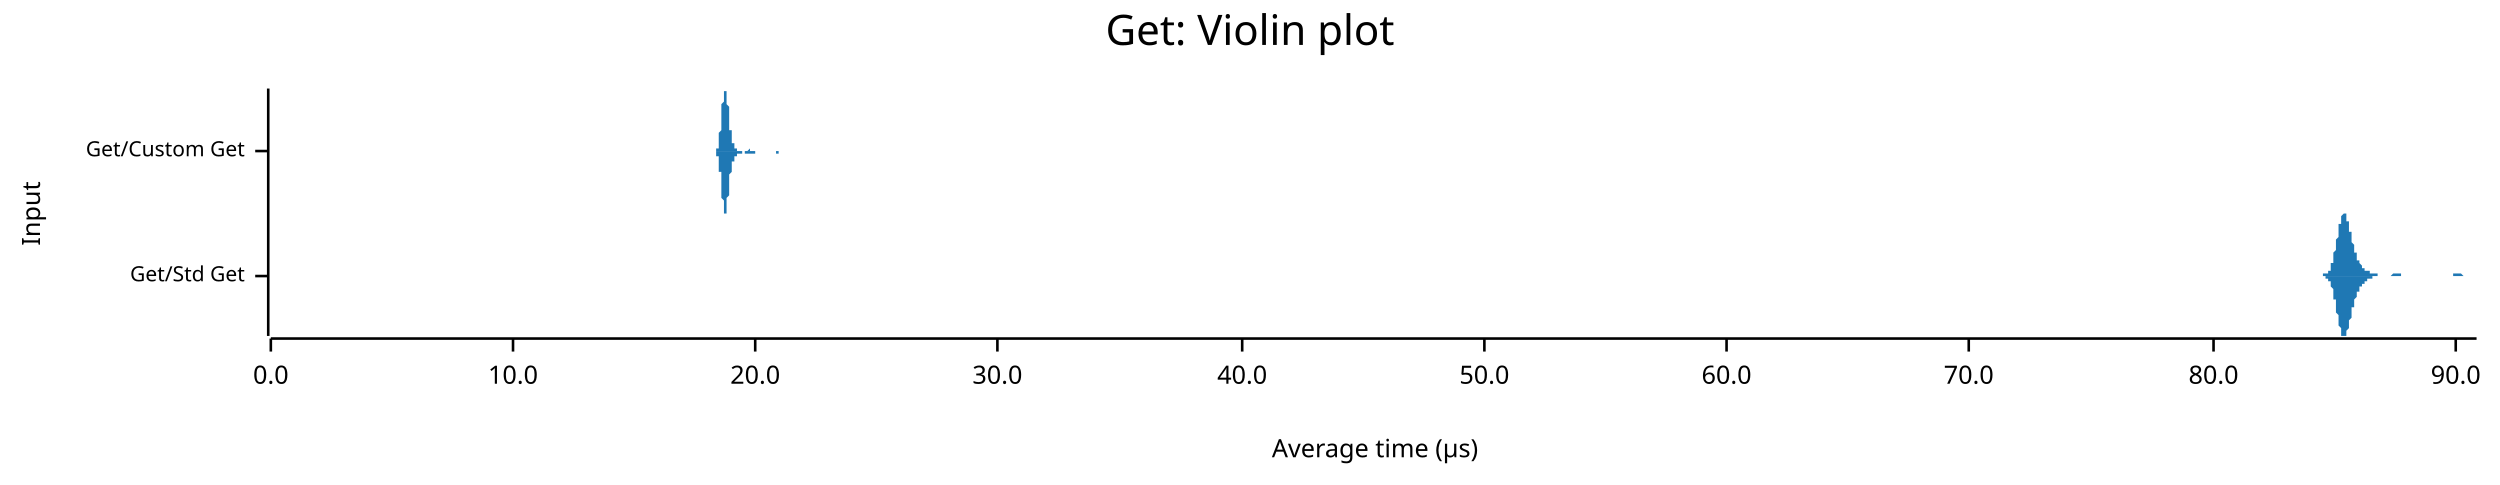
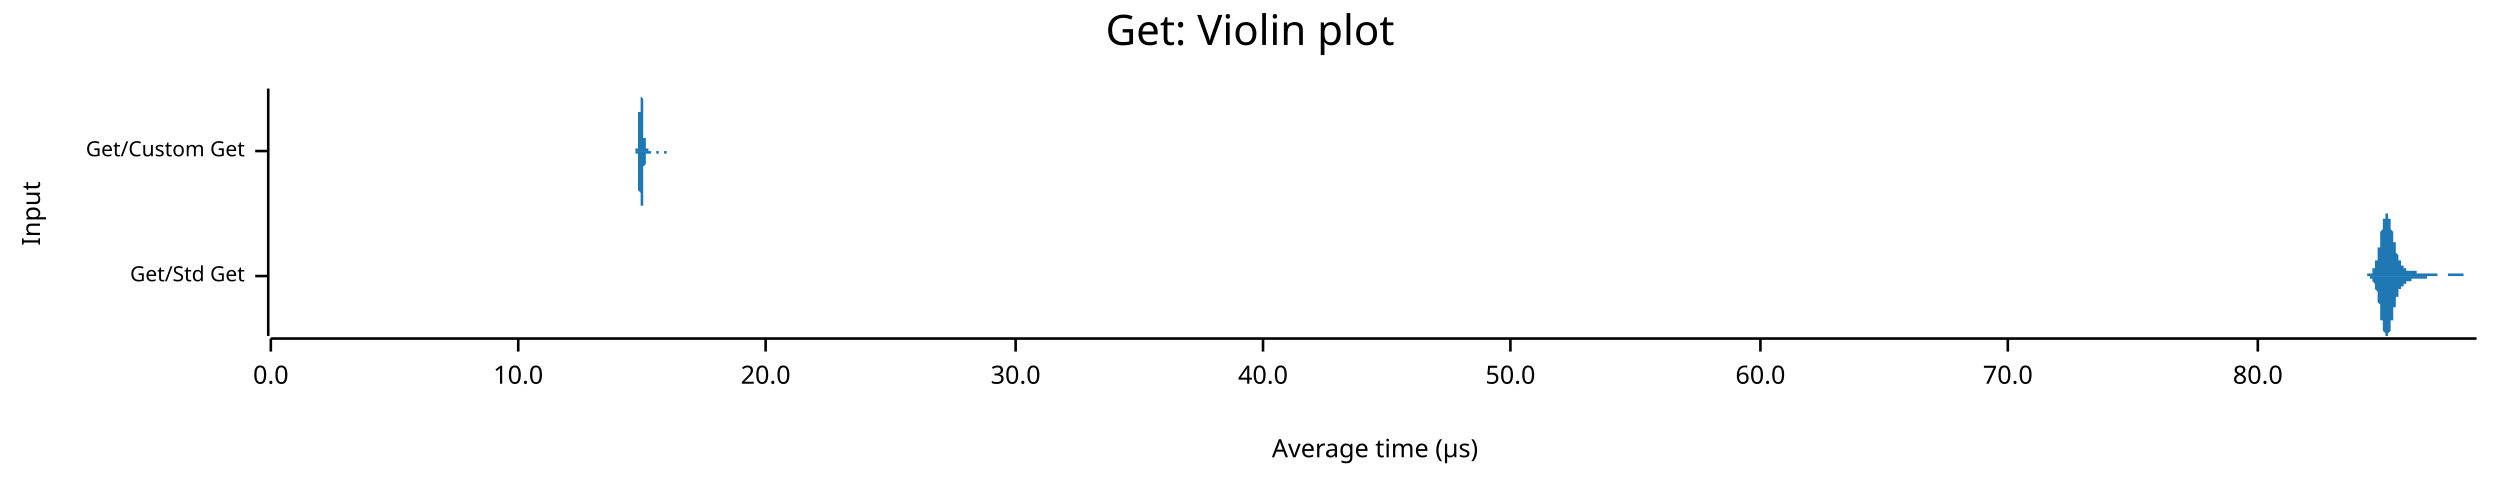
<svg xmlns="http://www.w3.org/2000/svg" width="960" height="186" viewBox="0 0 960 186">
  <text x="480" y="5" dy="0.76em" text-anchor="middle" font-family="sans-serif" font-size="16.129" opacity="1" fill="#000000">
Get: Violin plot
</text>
  <text x="8" y="82" dy="0.76em" text-anchor="middle" font-family="sans-serif" font-size="9.677" opacity="1" fill="#000000" transform="rotate(270, 8, 82)">
Input
</text>
  <text x="528" y="178" dy="-0.5ex" text-anchor="middle" font-family="sans-serif" font-size="9.677" opacity="1" fill="#000000">
Average time (µs)
</text>
  <polyline fill="none" opacity="1" stroke="#000000" stroke-width="1" points="103,34 103,129 " />
  <text x="94" y="106" dy="0.5ex" text-anchor="end" font-family="sans-serif" font-size="8.065" opacity="1" fill="#000000">
Get/Std Get
</text>
  <polyline fill="none" opacity="1" stroke="#000000" stroke-width="1" points="98,106 103,106 " />
  <text x="94" y="58" dy="0.5ex" text-anchor="end" font-family="sans-serif" font-size="8.065" opacity="1" fill="#000000">
Get/Custom Get
</text>
  <polyline fill="none" opacity="1" stroke="#000000" stroke-width="1" points="98,58 103,58 " />
  <polyline fill="none" opacity="1" stroke="#000000" stroke-width="1" points="104,130 951,130 " />
  <text x="104" y="140" dy="0.76em" text-anchor="middle" font-family="sans-serif" font-size="9.677" opacity="1" fill="#000000">
0.0
</text>
  <polyline fill="none" opacity="1" stroke="#000000" stroke-width="1" points="104,130 104,135 " />
-   <text x="197" y="140" dy="0.76em" text-anchor="middle" font-family="sans-serif" font-size="9.677" opacity="1" fill="#000000">
+   <text x="199" y="140" dy="0.76em" text-anchor="middle" font-family="sans-serif" font-size="9.677" opacity="1" fill="#000000">
10.0
</text>
-   <polyline fill="none" opacity="1" stroke="#000000" stroke-width="1" points="197,130 197,135 " />
-   <text x="290" y="140" dy="0.76em" text-anchor="middle" font-family="sans-serif" font-size="9.677" opacity="1" fill="#000000">
+   <polyline fill="none" opacity="1" stroke="#000000" stroke-width="1" points="199,130 199,135 " />
+   <text x="294" y="140" dy="0.76em" text-anchor="middle" font-family="sans-serif" font-size="9.677" opacity="1" fill="#000000">
20.0
</text>
-   <polyline fill="none" opacity="1" stroke="#000000" stroke-width="1" points="290,130 290,135 " />
-   <text x="383" y="140" dy="0.76em" text-anchor="middle" font-family="sans-serif" font-size="9.677" opacity="1" fill="#000000">
+   <polyline fill="none" opacity="1" stroke="#000000" stroke-width="1" points="294,130 294,135 " />
+   <text x="390" y="140" dy="0.76em" text-anchor="middle" font-family="sans-serif" font-size="9.677" opacity="1" fill="#000000">
30.0
</text>
-   <polyline fill="none" opacity="1" stroke="#000000" stroke-width="1" points="383,130 383,135 " />
-   <text x="477" y="140" dy="0.76em" text-anchor="middle" font-family="sans-serif" font-size="9.677" opacity="1" fill="#000000">
+   <polyline fill="none" opacity="1" stroke="#000000" stroke-width="1" points="390,130 390,135 " />
+   <text x="485" y="140" dy="0.76em" text-anchor="middle" font-family="sans-serif" font-size="9.677" opacity="1" fill="#000000">
40.0
</text>
-   <polyline fill="none" opacity="1" stroke="#000000" stroke-width="1" points="477,130 477,135 " />
-   <text x="570" y="140" dy="0.76em" text-anchor="middle" font-family="sans-serif" font-size="9.677" opacity="1" fill="#000000">
+   <polyline fill="none" opacity="1" stroke="#000000" stroke-width="1" points="485,130 485,135 " />
+   <text x="580" y="140" dy="0.76em" text-anchor="middle" font-family="sans-serif" font-size="9.677" opacity="1" fill="#000000">
50.0
</text>
-   <polyline fill="none" opacity="1" stroke="#000000" stroke-width="1" points="570,130 570,135 " />
-   <text x="663" y="140" dy="0.76em" text-anchor="middle" font-family="sans-serif" font-size="9.677" opacity="1" fill="#000000">
+   <polyline fill="none" opacity="1" stroke="#000000" stroke-width="1" points="580,130 580,135 " />
+   <text x="676" y="140" dy="0.76em" text-anchor="middle" font-family="sans-serif" font-size="9.677" opacity="1" fill="#000000">
60.0
</text>
-   <polyline fill="none" opacity="1" stroke="#000000" stroke-width="1" points="663,130 663,135 " />
-   <text x="756" y="140" dy="0.76em" text-anchor="middle" font-family="sans-serif" font-size="9.677" opacity="1" fill="#000000">
+   <polyline fill="none" opacity="1" stroke="#000000" stroke-width="1" points="676,130 676,135 " />
+   <text x="771" y="140" dy="0.76em" text-anchor="middle" font-family="sans-serif" font-size="9.677" opacity="1" fill="#000000">
70.0
</text>
-   <polyline fill="none" opacity="1" stroke="#000000" stroke-width="1" points="756,130 756,135 " />
-   <text x="850" y="140" dy="0.76em" text-anchor="middle" font-family="sans-serif" font-size="9.677" opacity="1" fill="#000000">
+   <polyline fill="none" opacity="1" stroke="#000000" stroke-width="1" points="771,130 771,135 " />
+   <text x="867" y="140" dy="0.76em" text-anchor="middle" font-family="sans-serif" font-size="9.677" opacity="1" fill="#000000">
80.0
</text>
-   <polyline fill="none" opacity="1" stroke="#000000" stroke-width="1" points="850,130 850,135 " />
-   <text x="943" y="140" dy="0.76em" text-anchor="middle" font-family="sans-serif" font-size="9.677" opacity="1" fill="#000000">
- 90.0
- </text>
-   <polyline fill="none" opacity="1" stroke="#000000" stroke-width="1" points="943,130 943,135 " />
-   <polygon opacity="1" fill="#1F78B4" points="888,106 889,106 889,106 889,106 889,106 889,106 889,106 889,106 889,106 890,106 890,106 890,106 890,106 890,106 890,106 890,106 890,106 891,106 891,106 891,106 891,106 891,106 891,106 891,106 891,106 892,106 892,106 892,106 892,106 892,106 892,106 892,105 892,105 893,105 893,105 893,105 893,105 893,105 893,105 893,105 893,105 894,105 894,105 894,105 894,104 894,104 894,104 894,104 894,104 895,104 895,103 895,103 895,103 895,103 895,102 895,102 895,102 895,101 896,101 896,100 896,100 896,99 896,99 896,98 896,98 896,97 897,96 897,96 897,95 897,94 897,94 897,93 897,92 897,92 898,91 898,90 898,89 898,89 898,88 898,87 898,87 898,86 899,86 899,85 899,85 899,84 899,84 899,83 899,83 899,83 900,82 900,82 900,82 900,82 900,82 900,82 900,82 900,82 901,82 901,83 901,83 901,83 901,84 901,84 901,84 901,85 902,85 902,86 902,86 902,87 902,87 902,88 902,88 902,89 903,89 903,90 903,91 903,91 903,92 903,92 903,93 903,93 904,94 904,94 904,95 904,95 904,96 904,96 904,96 904,97 905,97 905,98 905,98 905,98 905,99 905,99 905,99 905,100 906,100 906,100 906,100 906,101 906,101 906,101 906,101 906,101 907,102 907,102 907,102 907,102 907,102 907,103 907,103 907,103 908,103 908,103 908,103 908,103 908,103 908,104 908,104 908,104 909,104 909,104 909,104 909,104 909,104 909,104 909,104 909,104 910,104 910,105 910,105 910,105 910,105 910,105 910,105 910,105 911,105 911,105 911,105 911,105 911,105 911,105 911,105 911,105 912,105 912,105 912,105 912,105 912,105 912,105 912,105 912,105 913,105 913,105 913,106 913,106 913,106 913,106 913,106 913,106 914,106 914,106 914,106 914,106 914,106 914,106 914,106 914,106 915,106 915,106 915,106 915,106 915,106 915,106 915,106 915,106 916,106 916,106 916,106 916,106 916,106 916,106 916,106 916,106 917,106 917,106 917,106 917,106 917,106 917,106 917,106 917,106 918,106 918,106 918,106 918,106 918,106 918,106 918,106 918,106 919,105 919,105 919,105 919,105 919,105 919,105 919,105 919,105 920,105 920,105 920,105 920,105 920,105 920,105 920,105 920,105 921,105 921,105 921,105 921,105 921,105 921,105 921,105 921,105 922,105 922,106 922,106 922,106 922,106 922,106 922,106 922,106 923,106 923,106 923,106 923,106 923,106 923,106 923,106 923,106 923,106 924,106 924,106 924,106 924,106 924,106 924,106 924,106 924,106 925,106 925,106 925,106 925,106 925,106 925,106 925,106 925,106 926,106 926,106 926,106 926,106 926,106 926,106 926,106 926,106 927,106 927,106 927,106 927,106 927,106 927,106 927,106 927,106 928,106 928,106 928,106 928,106 928,106 928,106 928,106 928,106 929,106 929,106 929,106 929,106 929,106 929,106 929,106 929,106 930,106 930,106 930,106 930,106 930,106 930,106 930,106 930,106 931,106 931,106 931,106 931,106 931,106 931,106 931,106 931,106 932,106 932,106 932,106 932,106 932,106 932,106 932,106 932,106 933,106 933,106 933,106 933,106 933,106 933,106 933,106 933,106 934,106 934,106 934,106 934,106 934,106 934,106 934,106 934,106 935,106 935,106 935,106 935,106 935,106 935,106 935,106 935,106 936,106 936,106 936,106 936,106 936,106 936,106 936,106 936,106 937,106 937,106 937,106 937,106 937,106 937,106 937,106 937,106 938,106 938,106 938,106 938,106 938,106 938,106 938,106 938,106 939,106 939,106 939,106 939,106 939,106 939,106 939,106 939,106 940,106 940,106 940,106 940,106 940,106 940,106 940,106 940,106 941,106 941,106 941,106 941,106 941,106 941,106 941,106 941,106 942,106 942,106 942,106 942,106 942,106 942,106 942,105 942,105 943,105 943,105 943,105 943,105 943,105 943,105 943,105 943,105 944,105 944,105 944,105 944,105 944,105 944,105 944,105 944,105 945,105 945,105 945,105 945,105 945,105 945,105 945,105 945,105 946,106 946,106 946,106 946,106 946,106 946,106 946,106 946,106 947,106 947,106 947,106 947,106 947,106 947,106 947,106 947,106 948,106 948,106 948,106 948,106 948,106 948,106 948,106 948,106 949,106 949,106 949,106 949,106 949,106 949,106 949,106 949,106 950,106 950,106 950,106 950,106 950,106 950,106 950,106 950,106 951,106 951,106 888,106 " />
-   <polygon opacity="1" fill="#1F78B4" points="888,106 889,106 889,106 889,106 889,106 889,106 889,106 889,106 889,106 890,106 890,106 890,106 890,106 890,106 890,106 890,106 890,106 891,106 891,106 891,106 891,106 891,106 891,106 891,106 891,106 892,106 892,106 892,106 892,106 892,106 892,106 892,106 892,106 893,106 893,106 893,106 893,106 893,106 893,106 893,106 893,107 894,107 894,107 894,107 894,107 894,107 894,107 894,107 894,108 895,108 895,108 895,108 895,109 895,109 895,109 895,110 895,110 895,110 896,111 896,111 896,112 896,112 896,113 896,113 896,114 896,115 897,115 897,116 897,116 897,117 897,118 897,119 897,119 897,120 898,121 898,121 898,122 898,123 898,123 898,124 898,125 898,125 899,126 899,126 899,127 899,127 899,128 899,128 899,129 899,129 900,129 900,129 900,129 900,129 900,129 900,129 900,129 900,129 901,129 901,129 901,129 901,128 901,128 901,128 901,127 901,127 902,126 902,126 902,125 902,125 902,124 902,124 902,123 902,123 903,122 903,121 903,121 903,120 903,120 903,119 903,119 903,118 904,118 904,117 904,117 904,116 904,116 904,115 904,115 904,115 905,114 905,114 905,114 905,113 905,113 905,113 905,112 905,112 906,112 906,111 906,111 906,111 906,111 906,110 906,110 906,110 907,110 907,110 907,109 907,109 907,109 907,109 907,109 907,109 908,109 908,108 908,108 908,108 908,108 908,108 908,108 908,108 909,108 909,108 909,107 909,107 909,107 909,107 909,107 909,107 910,107 910,107 910,107 910,107 910,107 910,107 910,107 910,107 911,107 911,107 911,106 911,106 911,106 911,106 911,106 911,106 912,106 912,106 912,106 912,106 912,106 912,106 912,106 912,106 913,106 913,106 913,106 913,106 913,106 913,106 913,106 913,106 914,106 914,106 914,106 914,106 914,106 914,106 914,106 914,106 915,106 915,106 915,106 915,106 915,106 915,106 915,106 915,106 916,106 916,106 916,106 916,106 916,106 916,106 916,106 916,106 917,106 917,106 917,106 917,106 917,106 917,106 917,106 917,106 918,106 918,106 918,106 918,106 918,106 918,106 918,106 918,106 919,106 919,106 919,106 919,106 919,106 919,106 919,106 919,106 920,106 920,106 920,106 920,106 920,106 920,106 920,106 920,106 921,106 921,106 921,106 921,106 921,106 921,106 921,106 921,106 922,106 922,106 922,106 922,106 922,106 922,106 922,106 922,106 923,106 923,106 923,106 923,106 923,106 923,106 923,106 923,106 923,106 924,106 924,106 924,106 924,106 924,106 924,106 924,106 924,106 925,106 925,106 925,106 925,106 925,106 925,106 925,106 925,106 926,106 926,106 926,106 926,106 926,106 926,106 926,106 926,106 927,106 927,106 927,106 927,106 927,106 927,106 927,106 927,106 928,106 928,106 928,106 928,106 928,106 928,106 928,106 928,106 929,106 929,106 929,106 929,106 929,106 929,106 929,106 929,106 930,106 930,106 930,106 930,106 930,106 930,106 930,106 930,106 931,106 931,106 931,106 931,106 931,106 931,106 931,106 931,106 932,106 932,106 932,106 932,106 932,106 932,106 932,106 932,106 933,106 933,106 933,106 933,106 933,106 933,106 933,106 933,106 934,106 934,106 934,106 934,106 934,106 934,106 934,106 934,106 935,106 935,106 935,106 935,106 935,106 935,106 935,106 935,106 936,106 936,106 936,106 936,106 936,106 936,106 936,106 936,106 937,106 937,106 937,106 937,106 937,106 937,106 937,106 937,106 938,106 938,106 938,106 938,106 938,106 938,106 938,106 938,106 939,106 939,106 939,106 939,106 939,106 939,106 939,106 939,106 940,106 940,106 940,106 940,106 940,106 940,106 940,106 940,106 941,106 941,106 941,106 941,106 941,106 941,106 941,106 941,106 942,106 942,106 942,106 942,106 942,106 942,106 942,106 942,106 943,106 943,106 943,106 943,106 943,106 943,106 943,106 943,106 944,106 944,106 944,106 944,106 944,106 944,106 944,106 944,106 945,106 945,106 945,106 945,106 945,106 945,106 945,106 945,106 946,106 946,106 946,106 946,106 946,106 946,106 946,106 946,106 947,106 947,106 947,106 947,106 947,106 947,106 947,106 947,106 948,106 948,106 948,106 948,106 948,106 948,106 948,106 948,106 949,106 949,106 949,106 949,106 949,106 949,106 949,106 949,106 950,106 950,106 950,106 950,106 950,106 950,106 950,106 950,106 951,106 951,106 888,106 " />
-   <polygon opacity="1" fill="#1F78B4" points="274,58 274,58 274,58 274,58 274,58 274,58 274,58 274,58 274,58 274,58 275,58 275,58 275,58 275,58 275,58 275,58 275,58 275,58 275,58 275,58 275,58 275,58 275,57 275,57 275,57 275,57 275,57 275,57 276,57 276,56 276,56 276,56 276,56 276,56 276,55 276,55 276,55 276,54 276,54 276,54 276,53 276,53 276,52 276,52 276,51 276,51 277,50 277,50 277,49 277,49 277,48 277,48 277,47 277,46 277,46 277,45 277,44 277,44 277,43 277,42 277,42 277,41 277,41 277,40 278,39 278,39 278,38 278,38 278,37 278,37 278,36 278,36 278,36 278,35 278,35 278,35 278,35 278,35 278,35 278,35 278,34 278,35 279,35 279,35 279,35 279,35 279,35 279,36 279,36 279,36 279,37 279,37 279,37 279,38 279,38 279,39 279,39 279,40 279,40 280,41 280,42 280,42 280,43 280,43 280,44 280,44 280,45 280,45 280,46 280,46 280,47 280,47 280,48 280,48 280,49 280,49 280,50 281,50 281,50 281,51 281,51 281,52 281,52 281,52 281,52 281,53 281,53 281,53 281,53 281,54 281,54 281,54 281,54 281,55 281,55 282,55 282,55 282,55 282,55 282,55 282,56 282,56 282,56 282,56 282,56 282,56 282,56 282,56 282,56 282,56 282,57 282,57 282,57 283,57 283,57 283,57 283,57 283,57 283,57 283,57 283,57 283,57 283,57 283,57 283,57 283,57 283,57 283,57 283,57 283,57 283,58 284,58 284,58 284,58 284,58 284,58 284,58 284,58 284,58 284,58 284,58 284,58 284,58 284,58 284,58 284,58 284,58 284,58 284,58 285,58 285,58 285,58 285,58 285,58 285,58 285,58 285,58 285,58 285,58 285,58 285,58 285,58 285,58 285,58 285,58 285,58 285,58 286,58 286,58 286,58 286,58 286,58 286,58 286,58 286,58 286,58 286,58 286,58 286,58 286,58 286,58 286,58 286,58 286,58 286,58 287,58 287,58 287,58 287,58 287,58 287,58 287,58 287,58 287,58 287,58 287,58 287,58 287,58 287,58 287,58 287,58 287,58 287,58 288,57 288,57 288,57 288,57 288,57 288,57 288,57 288,57 288,57 288,57 288,57 288,57 288,58 288,58 288,58 288,58 288,58 289,58 289,58 289,58 289,58 289,58 289,58 289,58 289,58 289,58 289,58 289,58 289,58 289,58 289,58 289,58 289,58 289,58 289,58 290,58 290,58 290,58 290,58 290,58 290,58 290,58 290,58 290,58 290,58 290,58 290,58 290,58 290,58 290,58 290,58 290,58 290,58 291,58 291,58 291,58 291,58 291,58 291,58 291,58 291,58 291,58 291,58 291,58 291,58 291,58 291,58 291,58 291,58 291,58 291,58 292,58 292,58 292,58 292,58 292,58 292,58 292,58 292,58 292,58 292,58 292,58 292,58 292,58 292,58 292,58 292,58 292,58 292,58 293,58 293,58 293,58 293,58 293,58 293,58 293,58 293,58 293,58 293,58 293,58 293,58 293,58 293,58 293,58 293,58 293,58 293,58 294,58 294,58 294,58 294,58 294,58 294,58 294,58 294,58 294,58 294,58 294,58 294,58 294,58 294,58 294,58 294,58 294,58 294,58 295,58 295,58 295,58 295,58 295,58 295,58 295,58 295,58 295,58 295,58 295,58 295,58 295,58 295,58 295,58 295,58 295,58 295,58 296,58 296,58 296,58 296,58 296,58 296,58 296,58 296,58 296,58 296,58 296,58 296,58 296,58 296,58 296,58 296,58 296,58 296,58 297,58 297,58 297,58 297,58 297,58 297,58 297,58 297,58 297,58 297,58 297,58 297,58 297,58 297,58 297,58 297,58 297,58 297,58 298,58 298,58 298,58 298,58 298,58 298,58 298,58 298,58 298,58 298,58 298,58 298,58 298,58 298,58 298,58 298,58 298,58 299,58 299,58 299,58 299,58 299,58 299,58 299,58 299,58 299,58 299,58 299,58 299,58 299,58 299,58 299,58 299,58 299,58 299,58 300,58 300,58 300,58 300,58 300,58 300,58 300,58 300,58 300,58 300,58 300,58 300,58 300,58 300,58 300,58 300,58 300,58 300,58 301,58 301,58 301,58 301,58 301,58 301,58 301,58 301,58 301,58 301,58 301,58 301,58 301,58 301,58 301,58 301,58 301,58 301,58 302,58 302,58 302,58 302,58 302,58 302,58 302,58 302,58 274,58 " />
-   <polygon opacity="1" fill="#1F78B4" points="274,58 274,58 274,58 274,58 274,58 274,58 274,58 274,58 274,58 274,58 275,58 275,58 275,58 275,59 275,59 275,59 275,59 275,59 275,59 275,59 275,59 275,59 275,59 275,59 275,59 275,59 275,60 275,60 276,60 276,60 276,60 276,60 276,61 276,61 276,61 276,62 276,62 276,62 276,63 276,63 276,63 276,64 276,64 276,65 276,65 276,66 277,66 277,67 277,67 277,68 277,68 277,69 277,70 277,70 277,71 277,71 277,72 277,73 277,73 277,74 277,75 277,75 277,76 277,76 278,77 278,78 278,78 278,79 278,79 278,80 278,80 278,80 278,81 278,81 278,81 278,82 278,82 278,82 278,82 278,82 278,82 278,82 279,82 279,82 279,82 279,81 279,81 279,81 279,81 279,80 279,80 279,79 279,79 279,79 279,78 279,78 279,77 279,77 279,76 280,75 280,75 280,74 280,74 280,73 280,73 280,72 280,72 280,71 280,71 280,70 280,70 280,69 280,69 280,68 280,68 280,67 280,67 281,66 281,66 281,66 281,65 281,65 281,65 281,64 281,64 281,64 281,63 281,63 281,63 281,63 281,63 281,62 281,62 281,62 281,62 282,62 282,61 282,61 282,61 282,61 282,61 282,61 282,61 282,61 282,60 282,60 282,60 282,60 282,60 282,60 282,60 282,60 282,60 283,60 283,60 283,60 283,60 283,60 283,59 283,59 283,59 283,59 283,59 283,59 283,59 283,59 283,59 283,59 283,59 283,59 283,59 284,59 284,59 284,59 284,59 284,59 284,59 284,59 284,59 284,59 284,59 284,59 284,59 284,59 284,59 284,59 284,59 284,59 284,59 285,59 285,59 285,59 285,58 285,58 285,58 285,58 285,58 285,58 285,58 285,58 285,58 285,58 285,58 285,58 285,58 285,58 285,58 286,58 286,58 286,58 286,58 286,58 286,58 286,59 286,59 286,59 286,59 286,59 286,59 286,59 286,59 286,59 286,59 286,59 286,59 287,59 287,59 287,59 287,59 287,59 287,59 287,59 287,59 287,59 287,59 287,59 287,59 287,59 287,59 287,59 287,59 287,59 287,59 288,59 288,59 288,59 288,59 288,59 288,59 288,59 288,59 288,59 288,59 288,59 288,59 288,59 288,59 288,59 288,59 288,59 289,59 289,59 289,59 289,59 289,59 289,59 289,59 289,59 289,59 289,59 289,59 289,59 289,59 289,59 289,59 289,59 289,59 289,59 290,59 290,59 290,59 290,59 290,59 290,59 290,59 290,59 290,59 290,58 290,58 290,58 290,58 290,58 290,58 290,58 290,58 290,58 291,58 291,58 291,58 291,58 291,58 291,58 291,58 291,58 291,58 291,58 291,58 291,58 291,58 291,58 291,58 291,58 291,58 291,58 292,58 292,58 292,58 292,58 292,58 292,58 292,58 292,58 292,58 292,58 292,58 292,58 292,58 292,58 292,58 292,58 292,58 292,58 293,58 293,58 293,58 293,58 293,58 293,58 293,58 293,58 293,58 293,58 293,58 293,58 293,58 293,58 293,58 293,58 293,58 293,58 294,58 294,58 294,58 294,58 294,58 294,58 294,58 294,58 294,58 294,58 294,58 294,58 294,58 294,58 294,58 294,58 294,58 294,58 295,58 295,58 295,58 295,58 295,58 295,58 295,58 295,58 295,58 295,58 295,58 295,58 295,58 295,58 295,58 295,58 295,58 295,58 296,58 296,58 296,58 296,58 296,58 296,58 296,58 296,58 296,58 296,58 296,58 296,58 296,58 296,58 296,58 296,58 296,58 296,58 297,58 297,58 297,58 297,58 297,58 297,58 297,58 297,58 297,58 297,58 297,58 297,58 297,58 297,58 297,58 297,58 297,58 297,58 298,58 298,58 298,58 298,58 298,59 298,59 298,59 298,59 298,59 298,59 298,59 298,59 298,59 298,59 298,59 298,59 298,59 299,59 299,59 299,59 299,59 299,59 299,59 299,59 299,59 299,59 299,59 299,59 299,58 299,58 299,58 299,58 299,58 299,58 299,58 300,58 300,58 300,58 300,58 300,58 300,58 300,58 300,58 300,58 300,58 300,58 300,58 300,58 300,58 300,58 300,58 300,58 300,58 301,58 301,58 301,58 301,58 301,58 301,58 301,58 301,58 301,58 301,58 301,58 301,58 301,58 301,58 301,58 301,58 301,58 301,58 302,58 302,58 302,58 302,58 302,58 302,58 302,58 302,58 274,58 " />
+   <polyline fill="none" opacity="1" stroke="#000000" stroke-width="1" points="867,130 867,135 " />
+   <polygon opacity="1" fill="#1F78B4" points="906,106 907,106 907,106 907,106 907,106 907,106 907,106 907,106 907,106 907,106 907,106 907,106 908,106 908,106 908,106 908,106 908,106 908,106 908,106 908,106 908,106 908,106 908,106 908,106 909,106 909,106 909,106 909,106 909,106 909,106 909,106 909,106 909,106 909,105 909,105 910,105 910,105 910,105 910,105 910,105 910,105 910,105 910,105 910,105 910,105 910,105 911,105 911,105 911,105 911,104 911,104 911,104 911,104 911,104 911,104 911,104 911,103 911,103 912,103 912,103 912,103 912,102 912,102 912,102 912,101 912,101 912,101 912,100 912,100 913,100 913,99 913,99 913,99 913,98 913,98 913,97 913,97 913,96 913,96 913,95 914,95 914,94 914,94 914,93 914,93 914,92 914,92 914,91 914,91 914,90 914,90 914,89 915,88 915,88 915,87 915,87 915,86 915,86 915,86 915,85 915,85 915,84 915,84 916,84 916,83 916,83 916,83 916,83 916,82 916,82 916,82 916,82 916,82 916,82 917,82 917,82 917,82 917,82 917,82 917,82 917,83 917,83 917,83 917,83 917,84 917,84 918,84 918,85 918,85 918,85 918,86 918,86 918,86 918,87 918,87 918,88 918,88 919,89 919,89 919,90 919,90 919,90 919,91 919,91 919,92 919,92 919,93 919,93 920,93 920,94 920,94 920,95 920,95 920,95 920,96 920,96 920,96 920,97 920,97 920,97 921,98 921,98 921,98 921,98 921,99 921,99 921,99 921,99 921,100 921,100 921,100 922,100 922,100 922,101 922,101 922,101 922,101 922,101 922,101 922,101 922,102 922,102 923,102 923,102 923,102 923,102 923,102 923,102 923,102 923,102 923,103 923,103 923,103 923,103 924,103 924,103 924,103 924,103 924,103 924,103 924,103 924,103 924,103 924,103 924,104 925,104 925,104 925,104 925,104 925,104 925,104 925,104 925,104 925,104 925,104 925,104 926,104 926,104 926,104 926,104 926,104 926,104 926,104 926,104 926,104 926,104 926,104 926,104 927,104 927,104 927,104 927,104 927,104 927,104 927,104 927,104 927,104 927,104 927,104 928,104 928,104 928,104 928,104 928,104 928,104 928,104 928,104 928,104 928,105 928,105 929,105 929,105 929,105 929,105 929,105 929,105 929,105 929,105 929,105 929,105 929,105 929,105 930,105 930,105 930,105 930,105 930,105 930,105 930,105 930,105 930,105 930,105 930,105 931,105 931,105 931,105 931,105 931,105 931,105 931,105 931,105 931,105 931,105 931,105 932,105 932,105 932,105 932,105 932,105 932,105 932,105 932,105 932,105 932,105 932,105 932,105 933,105 933,105 933,105 933,105 933,105 933,105 933,105 933,105 933,105 933,105 933,105 934,105 934,105 934,105 934,105 934,105 934,105 934,105 934,105 934,105 934,105 934,105 935,105 935,105 935,105 935,105 935,105 935,105 935,105 935,105 935,105 935,105 935,105 935,105 936,105 936,106 936,106 936,106 936,106 936,106 936,106 936,106 936,106 936,106 936,106 937,106 937,106 937,106 937,106 937,106 937,106 937,106 937,106 937,106 937,106 937,106 938,106 938,106 938,106 938,106 938,106 938,106 938,106 938,106 938,106 938,106 938,106 938,106 939,106 939,106 939,106 939,106 939,106 939,106 939,106 939,106 939,106 939,106 939,106 940,106 940,106 940,106 940,106 940,106 940,106 940,106 940,106 940,106 940,105 940,105 941,105 941,105 941,105 941,105 941,105 941,105 941,105 941,105 941,105 941,105 941,105 941,105 942,105 942,105 942,105 942,105 942,105 942,105 942,105 942,105 942,105 942,105 942,105 943,105 943,105 943,105 943,105 943,105 943,105 943,105 943,105 943,105 943,105 943,105 944,105 944,105 944,105 944,105 944,105 944,105 944,105 944,105 944,105 944,105 944,105 944,105 945,105 945,105 945,105 945,105 945,105 945,105 945,105 945,105 945,105 945,105 945,105 946,105 946,105 946,105 946,105 946,105 946,105 946,105 946,105 946,105 946,105 946,106 947,106 947,106 947,106 947,106 947,106 947,106 947,106 947,106 947,106 947,106 947,106 947,106 948,106 948,106 948,106 948,106 948,106 948,106 948,106 948,106 948,106 948,106 948,106 949,106 949,106 949,106 949,106 949,106 949,106 949,106 949,106 949,106 949,106 949,106 950,106 950,106 950,106 950,106 950,106 950,106 950,106 950,106 950,106 950,106 950,106 951,106 951,106 906,106 " />
+   <polygon opacity="1" fill="#1F78B4" points="906,106 907,106 907,106 907,106 907,106 907,106 907,106 907,106 907,106 907,106 907,106 907,106 908,106 908,106 908,106 908,106 908,106 908,106 908,106 908,106 908,106 908,106 908,106 908,106 909,106 909,106 909,106 909,106 909,106 909,106 909,106 909,106 909,106 909,106 909,106 910,106 910,106 910,106 910,106 910,106 910,106 910,106 910,106 910,107 910,107 910,107 911,107 911,107 911,107 911,107 911,107 911,107 911,107 911,108 911,108 911,108 911,108 911,108 912,109 912,109 912,109 912,109 912,109 912,110 912,110 912,110 912,111 912,111 912,111 913,112 913,112 913,112 913,113 913,113 913,114 913,114 913,115 913,115 913,116 913,116 914,117 914,117 914,118 914,118 914,119 914,119 914,120 914,120 914,121 914,121 914,122 914,123 915,123 915,124 915,124 915,125 915,125 915,125 915,126 915,126 915,127 915,127 915,127 916,128 916,128 916,128 916,129 916,129 916,129 916,129 916,129 916,129 916,129 916,129 917,129 917,129 917,129 917,129 917,129 917,129 917,129 917,129 917,128 917,128 917,128 917,128 918,127 918,127 918,127 918,126 918,126 918,125 918,125 918,125 918,124 918,124 918,123 919,123 919,122 919,122 919,122 919,121 919,121 919,120 919,120 919,119 919,119 919,118 920,118 920,118 920,117 920,117 920,116 920,116 920,116 920,115 920,115 920,115 920,114 920,114 921,114 921,114 921,113 921,113 921,113 921,113 921,112 921,112 921,112 921,112 921,111 922,111 922,111 922,111 922,111 922,111 922,111 922,110 922,110 922,110 922,110 922,110 923,110 923,110 923,110 923,109 923,109 923,109 923,109 923,109 923,109 923,109 923,109 923,109 924,109 924,109 924,108 924,108 924,108 924,108 924,108 924,108 924,108 924,108 924,108 925,108 925,108 925,108 925,108 925,108 925,108 925,108 925,108 925,108 925,108 925,108 926,108 926,107 926,107 926,107 926,107 926,107 926,107 926,107 926,107 926,107 926,107 926,107 927,107 927,107 927,107 927,107 927,107 927,107 927,107 927,107 927,107 927,107 927,107 928,107 928,107 928,107 928,107 928,107 928,107 928,107 928,107 928,107 928,107 928,107 929,107 929,107 929,107 929,107 929,107 929,107 929,107 929,107 929,107 929,107 929,107 929,107 930,107 930,107 930,107 930,107 930,107 930,107 930,107 930,107 930,107 930,107 930,107 931,107 931,107 931,107 931,107 931,107 931,107 931,107 931,107 931,107 931,107 931,107 932,107 932,107 932,107 932,107 932,107 932,107 932,107 932,107 932,107 932,107 932,106 932,106 933,106 933,106 933,106 933,106 933,106 933,106 933,106 933,106 933,106 933,106 933,106 934,106 934,106 934,106 934,106 934,106 934,106 934,106 934,106 934,106 934,106 934,106 935,106 935,106 935,106 935,106 935,106 935,106 935,106 935,106 935,106 935,106 935,106 935,106 936,106 936,106 936,106 936,106 936,106 936,106 936,106 936,106 936,106 936,106 936,106 937,106 937,106 937,106 937,106 937,106 937,106 937,106 937,106 937,106 937,106 937,106 938,106 938,106 938,106 938,106 938,106 938,106 938,106 938,106 938,106 938,106 938,106 938,106 939,106 939,106 939,106 939,106 939,106 939,106 939,106 939,106 939,106 939,106 939,106 940,106 940,106 940,106 940,106 940,106 940,106 940,106 940,106 940,106 940,106 940,106 941,106 941,106 941,106 941,106 941,106 941,106 941,106 941,106 941,106 941,106 941,106 941,106 942,106 942,106 942,106 942,106 942,106 942,106 942,106 942,106 942,106 942,106 942,106 943,106 943,106 943,106 943,106 943,106 943,106 943,106 943,106 943,106 943,106 943,106 944,106 944,106 944,106 944,106 944,106 944,106 944,106 944,106 944,106 944,106 944,106 944,106 945,106 945,106 945,106 945,106 945,106 945,106 945,106 945,106 945,106 945,106 945,106 946,106 946,106 946,106 946,106 946,106 946,106 946,106 946,106 946,106 946,106 946,106 947,106 947,106 947,106 947,106 947,106 947,106 947,106 947,106 947,106 947,106 947,106 947,106 948,106 948,106 948,106 948,106 948,106 948,106 948,106 948,106 948,106 948,106 948,106 949,106 949,106 949,106 949,106 949,106 949,106 949,106 949,106 949,106 949,106 949,106 950,106 950,106 950,106 950,106 950,106 950,106 950,106 950,106 950,106 950,106 950,106 951,106 951,106 906,106 " />
+   <polygon opacity="1" fill="#1F78B4" points="244,58 244,58 244,58 244,58 244,58 244,58 244,58 244,58 244,58 244,58 244,58 244,58 244,58 244,58 244,58 244,58 244,58 244,58 244,58 244,58 244,58 244,58 244,58 244,58 244,58 244,57 244,57 245,57 245,57 245,57 245,57 245,57 245,57 245,56 245,56 245,56 245,56 245,56 245,55 245,55 245,55 245,54 245,54 245,54 245,53 245,53 245,53 245,52 245,52 245,51 245,51 245,50 245,50 245,49 245,49 245,48 245,47 245,47 245,46 245,46 245,45 245,44 245,44 245,43 246,43 246,42 246,41 246,41 246,40 246,40 246,39 246,39 246,38 246,38 246,37 246,37 246,36 246,36 246,36 246,36 246,35 246,35 246,35 246,35 246,35 246,35 246,34 246,34 246,35 246,35 246,35 246,35 246,35 246,35 246,35 246,36 246,36 246,36 246,37 246,37 246,37 247,38 247,38 247,39 247,39 247,40 247,40 247,40 247,41 247,41 247,42 247,42 247,43 247,43 247,44 247,44 247,45 247,45 247,46 247,46 247,47 247,47 247,48 247,48 247,48 247,49 247,49 247,50 247,50 247,50 247,51 247,51 247,51 247,52 247,52 247,52 247,53 247,53 248,53 248,53 248,54 248,54 248,54 248,54 248,54 248,55 248,55 248,55 248,55 248,55 248,56 248,56 248,56 248,56 248,56 248,56 248,56 248,56 248,56 248,57 248,57 248,57 248,57 248,57 248,57 248,57 248,57 248,57 248,57 248,57 248,57 248,57 248,57 248,57 249,57 249,57 249,57 249,57 249,57 249,57 249,57 249,57 249,57 249,57 249,57 249,57 249,57 249,57 249,57 249,57 249,57 249,57 249,57 249,57 249,57 249,58 249,58 249,58 249,58 249,58 249,58 249,58 249,58 249,58 249,58 249,58 249,58 249,58 249,58 249,58 249,58 250,58 250,58 250,58 250,58 250,58 250,58 250,58 250,58 250,58 250,58 250,58 250,58 250,58 250,58 250,58 250,58 250,58 250,58 250,58 250,58 250,58 250,58 250,58 250,58 250,58 250,58 250,58 250,58 250,58 250,58 250,58 250,58 250,58 250,58 250,58 250,58 250,58 251,58 251,58 251,58 251,58 251,58 251,58 251,58 251,58 251,58 251,58 251,58 251,58 251,58 251,58 251,58 251,58 251,58 251,58 251,58 251,58 251,58 251,58 251,58 251,58 251,58 251,58 251,58 251,58 251,58 251,58 251,58 251,58 251,58 251,58 251,58 251,58 251,58 252,58 252,58 252,58 252,58 252,58 252,58 252,58 252,58 252,58 252,58 252,58 252,58 252,58 252,58 252,58 252,58 252,58 252,58 252,58 252,58 252,58 252,58 252,58 252,58 252,58 252,58 252,58 252,58 252,58 252,58 252,58 252,58 252,58 252,58 252,58 252,58 252,58 253,58 253,58 253,58 253,58 253,58 253,58 253,58 253,58 253,58 253,58 253,58 253,58 253,58 253,58 253,58 253,58 253,58 253,58 253,58 253,58 253,58 253,58 253,58 253,58 253,58 253,58 253,58 253,58 253,58 253,58 253,58 253,58 253,58 253,58 253,58 253,58 253,58 254,58 254,58 254,58 254,58 254,58 254,58 254,58 254,58 254,58 254,58 254,58 254,58 254,58 254,58 254,58 254,58 254,58 254,58 254,58 254,58 254,58 254,58 254,58 254,58 254,58 254,58 254,58 254,58 254,58 254,58 254,58 254,58 254,58 254,58 254,58 254,58 255,58 255,58 255,58 255,58 255,58 255,58 255,58 255,58 255,58 255,58 255,58 255,58 255,58 255,58 255,58 255,58 255,58 255,58 255,58 255,58 255,58 255,58 255,58 255,58 255,58 255,58 255,58 255,58 255,58 255,58 255,58 255,58 255,58 255,58 255,58 255,58 255,58 256,58 256,58 256,58 256,58 256,58 256,58 256,58 256,58 256,58 256,58 256,58 256,58 256,58 256,58 256,58 256,58 256,58 256,58 256,58 256,58 256,58 256,58 256,58 256,58 256,58 256,58 256,58 256,58 256,58 256,58 256,58 256,58 256,58 256,58 256,58 256,58 256,58 257,58 257,58 257,58 257,58 257,58 257,58 257,58 257,58 257,58 257,58 257,58 257,58 257,58 257,58 257,58 257,58 257,58 257,58 257,58 257,58 257,58 257,58 257,58 257,58 257,58 257,58 257,58 257,58 257,58 257,58 257,58 257,58 244,58 " />
+   <polygon opacity="1" fill="#1F78B4" points="244,58 244,58 244,58 244,58 244,58 244,58 244,58 244,58 244,58 244,58 244,58 244,58 244,58 244,58 244,58 244,58 244,58 244,59 244,59 244,59 244,59 244,59 244,59 244,59 244,59 244,59 244,59 245,59 245,59 245,59 245,60 245,60 245,60 245,60 245,60 245,60 245,61 245,61 245,61 245,61 245,62 245,62 245,62 245,63 245,63 245,64 245,64 245,64 245,65 245,65 245,66 245,66 245,67 245,67 245,68 245,68 245,69 245,70 245,70 245,71 245,71 245,72 245,73 245,73 246,74 246,74 246,75 246,76 246,76 246,77 246,77 246,78 246,78 246,79 246,79 246,80 246,80 246,80 246,81 246,81 246,81 246,81 246,82 246,82 246,82 246,82 246,82 246,82 246,82 246,82 246,82 246,82 246,81 246,81 246,81 246,81 246,80 246,80 246,80 246,79 246,79 247,79 247,78 247,78 247,77 247,77 247,77 247,76 247,76 247,75 247,75 247,74 247,74 247,73 247,73 247,72 247,72 247,71 247,71 247,70 247,70 247,69 247,69 247,69 247,68 247,68 247,67 247,67 247,67 247,66 247,66 247,65 247,65 247,65 247,65 247,64 247,64 247,64 248,63 248,63 248,63 248,63 248,62 248,62 248,62 248,62 248,62 248,61 248,61 248,61 248,61 248,61 248,61 248,61 248,60 248,60 248,60 248,60 248,60 248,60 248,60 248,60 248,60 248,60 248,60 248,60 248,60 248,60 248,59 248,59 248,59 248,59 248,59 248,59 249,59 249,59 249,59 249,59 249,59 249,59 249,59 249,59 249,59 249,59 249,59 249,59 249,59 249,59 249,59 249,59 249,59 249,59 249,59 249,59 249,59 249,59 249,59 249,59 249,59 249,59 249,59 249,59 249,59 249,59 249,59 249,59 249,59 249,59 249,59 249,59 249,59 250,59 250,59 250,59 250,59 250,59 250,59 250,59 250,59 250,59 250,59 250,59 250,59 250,59 250,59 250,59 250,59 250,59 250,59 250,59 250,59 250,59 250,59 250,59 250,59 250,59 250,59 250,59 250,59 250,59 250,58 250,58 250,58 250,58 250,58 250,58 250,58 250,58 251,58 251,58 251,58 251,58 251,58 251,58 251,58 251,58 251,58 251,58 251,58 251,58 251,58 251,58 251,58 251,58 251,58 251,58 251,58 251,58 251,58 251,58 251,58 251,58 251,58 251,58 251,58 251,58 251,58 251,58 251,58 251,58 251,58 251,58 251,58 251,58 251,58 252,58 252,58 252,58 252,58 252,58 252,58 252,58 252,58 252,58 252,58 252,58 252,58 252,58 252,58 252,58 252,59 252,59 252,59 252,59 252,59 252,59 252,59 252,59 252,59 252,59 252,59 252,59 252,59 252,59 252,59 252,59 252,59 252,59 252,59 252,59 252,59 252,59 253,59 253,59 253,59 253,59 253,59 253,59 253,59 253,58 253,58 253,58 253,58 253,58 253,58 253,58 253,58 253,58 253,58 253,58 253,58 253,58 253,58 253,58 253,58 253,58 253,58 253,58 253,58 253,58 253,58 253,58 253,58 253,58 253,58 253,58 253,58 253,58 253,58 254,58 254,58 254,58 254,58 254,58 254,58 254,58 254,58 254,58 254,58 254,58 254,58 254,58 254,58 254,58 254,58 254,58 254,58 254,58 254,58 254,58 254,58 254,58 254,58 254,58 254,58 254,58 254,58 254,58 254,58 254,58 254,58 254,58 254,58 254,58 254,58 255,58 255,58 255,58 255,58 255,58 255,58 255,58 255,58 255,58 255,58 255,58 255,58 255,58 255,58 255,58 255,58 255,58 255,58 255,58 255,58 255,58 255,58 255,58 255,58 255,58 255,58 255,58 255,58 255,58 255,59 255,59 255,59 255,59 255,59 255,59 255,59 255,59 256,59 256,59 256,59 256,59 256,59 256,59 256,59 256,59 256,59 256,59 256,59 256,59 256,59 256,59 256,59 256,59 256,59 256,59 256,59 256,59 256,59 256,58 256,58 256,58 256,58 256,58 256,58 256,58 256,58 256,58 256,58 256,58 256,58 256,58 256,58 256,58 256,58 257,58 257,58 257,58 257,58 257,58 257,58 257,58 257,58 257,58 257,58 257,58 257,58 257,58 257,58 257,58 257,58 257,58 257,58 257,58 257,58 257,58 257,58 257,58 257,58 257,58 257,58 257,58 257,58 257,58 257,58 257,58 257,58 244,58 " />
</svg>
